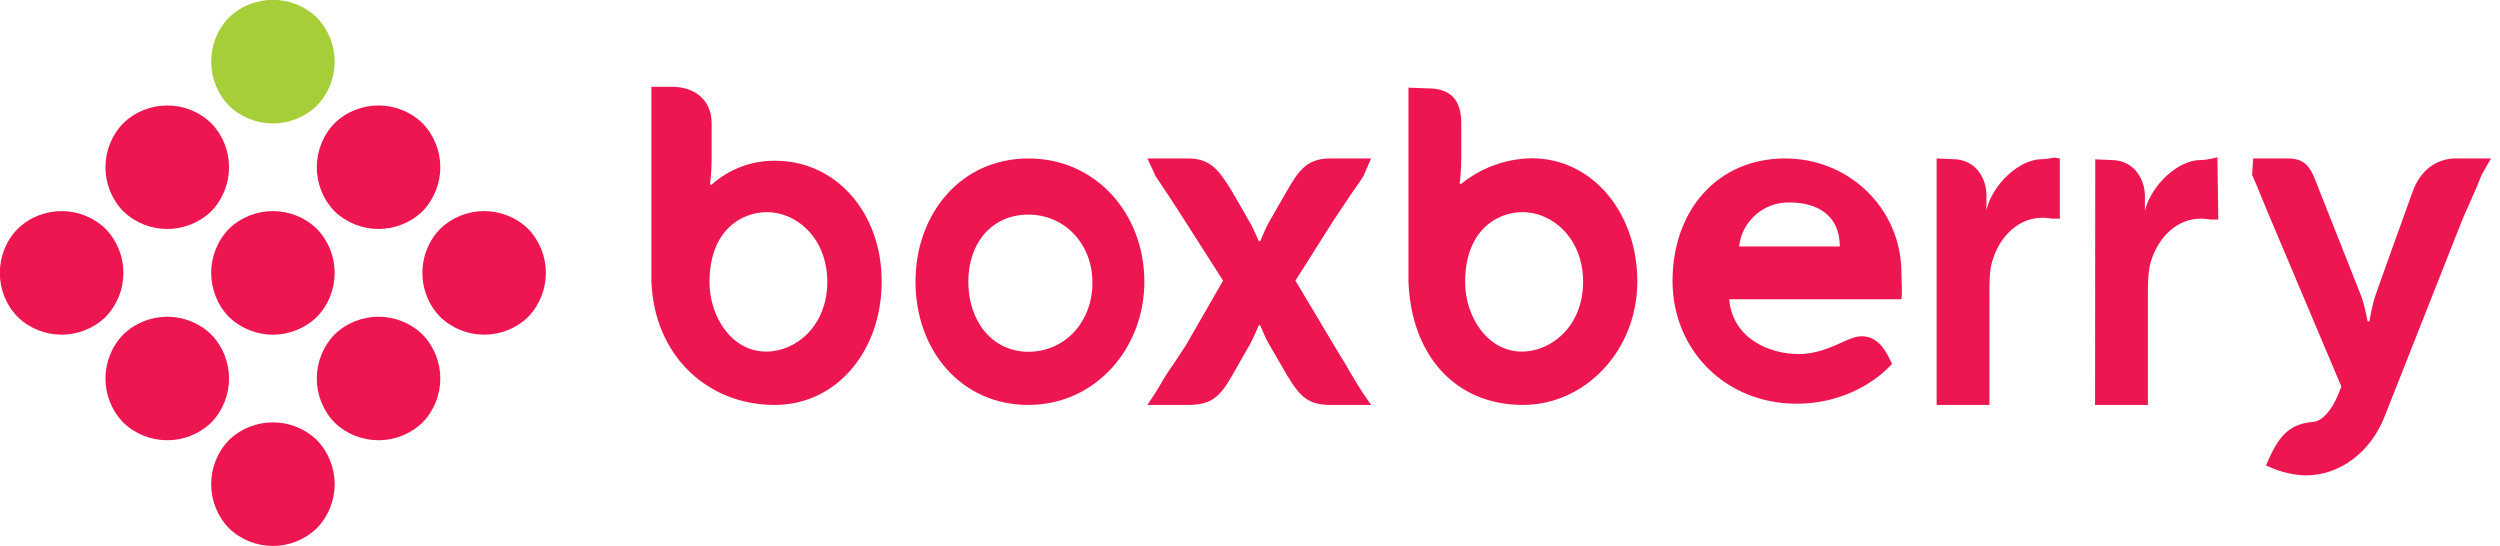
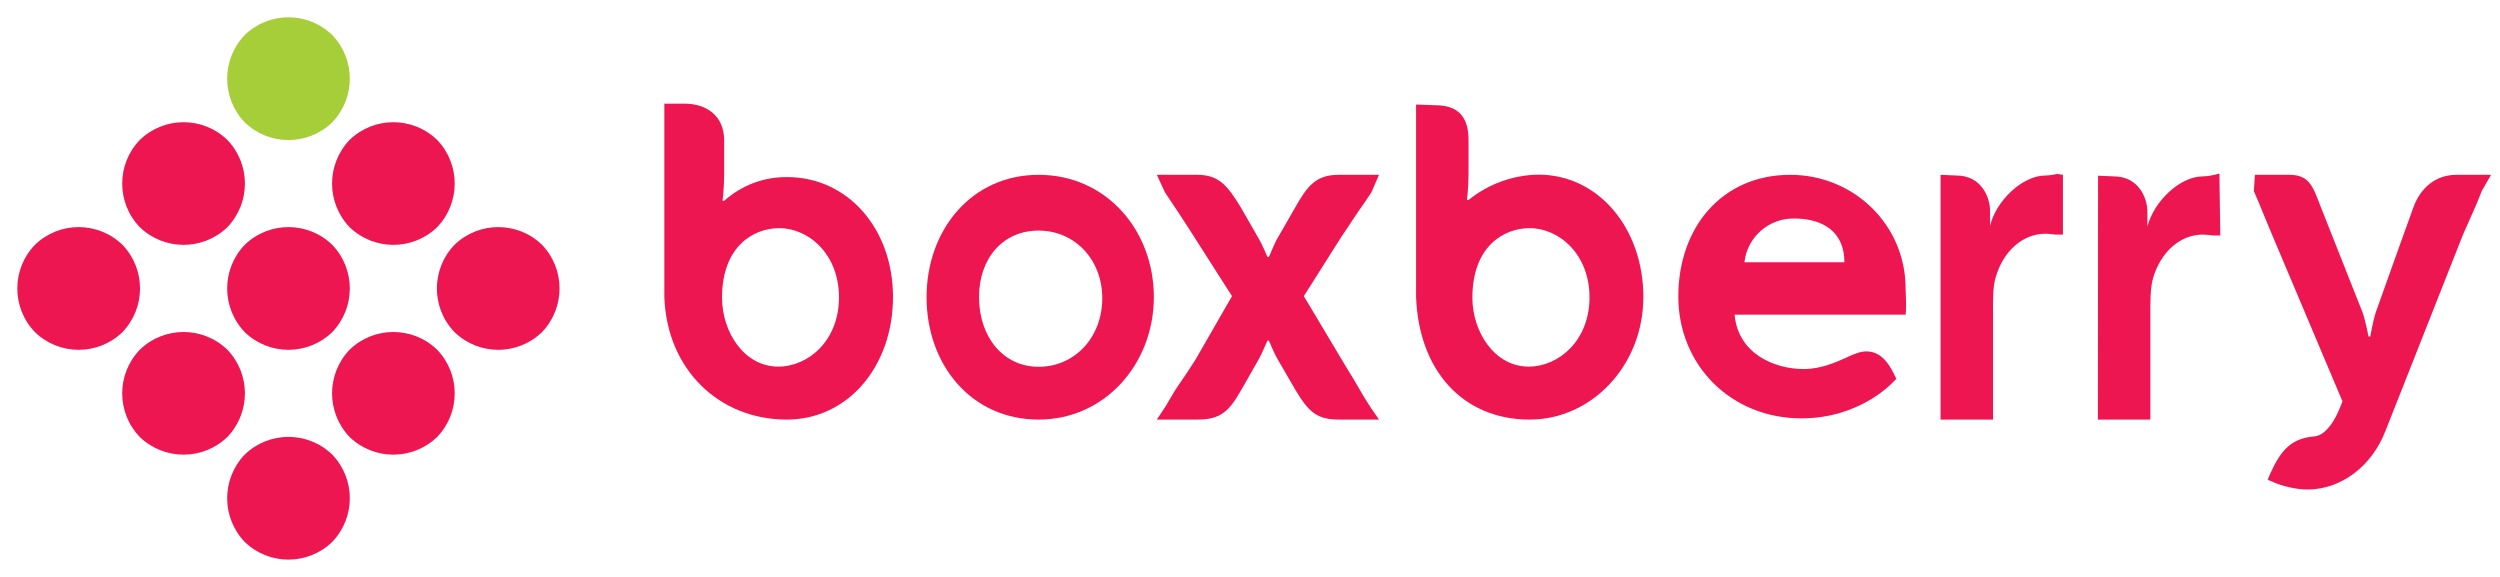
- <svg xmlns="http://www.w3.org/2000/svg" xmlns:xlink="http://www.w3.org/1999/xlink" width="142" height="31" viewBox="0 0 142 31">
-   <defs>
-     <path id="ztqba" d="M153.49 28l-.53.92c-.22.57-.37.92-.58 1.38a51 51 0 0 0-.5 1.13l-4.44 11.24c-.78 2-2.53 3.33-4.45 3.33-.66 0-1.44-.2-1.88-.39l-.4-.17.17-.4c.62-1.36 1.23-1.97 2.52-2.08.49-.04 1.02-.62 1.4-1.53l.19-.47-4.03-9.54-.54-1.3c-.15-.37-.3-.74-.5-1.19l.06-.93h1.98c1.15 0 1.35.7 1.79 1.84l2.38 6.01c.16.41.35 1.4.35 1.4h.1s.15-.88.32-1.4c.17-.51 2.15-6 2.15-6 .41-1.12 1.28-1.85 2.45-1.85z" />
-     <path id="ztqbb" d="M124.83 30.92v-.87c0-.77-.5-2.01-1.92-2.01L122 28v14h3v-6c0-.77-.02-1.6.16-2.16.44-1.5 1.56-2.47 2.83-2.47.3 0 .57.05.57.05h.44V28l-.34-.05c-.01 0-.35.09-.67.09-1.3 0-2.81 1.43-3.16 2.88z" />
-     <path id="ztqbc" d="M133.83 30.97v-.87c0-.77-.5-2.01-1.92-2.01l-.9-.04L131 42h3v-5.95c0-.77-.01-1.6.16-2.16.45-1.5 1.56-2.47 2.83-2.47.31 0 .57.05.57.05h.44l-.05-3.54-.29.07c-.01 0-.35.09-.67.09-1.29 0-2.8 1.43-3.16 2.88z" />
-     <path id="ztqbd" d="M67 35c0-2.21 1.35-3.81 3.41-3.81 2.07 0 3.64 1.66 3.64 3.87 0 2.23-1.57 3.92-3.64 3.92-2.06 0-3.41-1.75-3.41-3.98zm-3 0c0 3.87 2.56 7 6.41 7 3.8 0 6.59-3.2 6.59-7 0-3.84-2.73-7-6.59-7-3.85 0-6.41 3.16-6.41 7z" />
-     <path id="ztqbe" d="M55.52 38.97c-1.97 0-3.22-2-3.22-3.94 0-2.94 1.8-3.98 3.27-3.98 1.68 0 3.42 1.48 3.42 3.96s-1.76 3.96-3.47 3.96m-3.1-9.48h-.09s.09-.72.09-1.46V26c0-1.34-.98-2.07-2.25-2.07H49v11.06c.15 4.17 3.15 7.01 7 7.01 3.55 0 6.08-3.1 6.08-7.01 0-3.92-2.6-6.86-6.05-6.86a5.3 5.3 0 0 0-3.61 1.36z" />
-     <path id="ztqbf" d="M98.44 38.97c-1.96 0-3.22-2-3.22-3.94 0-2.94 1.8-3.98 3.27-3.98 1.68 0 3.43 1.48 3.43 3.96s-1.77 3.96-3.48 3.96M95 29.44h-.09s.09-.72.09-1.45V26c0-1.34-.62-1.98-1.89-1.98L92 23.98v11c.15 4.19 2.65 7.02 6.5 7.02 3.55 0 6.5-3.1 6.5-7.01 0-3.91-2.55-7-6-7a6.5 6.5 0 0 0-4 1.45z" />
-     <path id="ztqbg" d="M85.58 34.94l2.12-3.35 1-1.5c.24-.34.48-.68.74-1.08l.44-1.01h-2.31c-1.3 0-1.78.63-2.47 1.84l-1.07 1.86c-.12.22-.44.98-.45 1h-.08s-.3-.7-.47-1l-1.07-1.86c-.74-1.21-1.23-1.84-2.48-1.84h-2.31l.47 1.01c.56.83.88 1.32 1.36 2.06l2.47 3.87-2.1 3.65c-.38.6-.68 1.04-1 1.5-.24.34-.49.83-.75 1.23l-.45.68h2.32c1.3 0 1.8-.45 2.49-1.66l1.06-1.86c.12-.22.45-.98.46-1h.08s.29.7.46 1l1.08 1.86c.73 1.21 1.2 1.66 2.46 1.66h2.3l-.47-.68c-.55-.83-.86-1.47-1.34-2.21z" />
-     <path id="ztqbh" d="M116.5 33h-5.72a2.82 2.82 0 0 1 2.86-2.5c1.62 0 2.86.75 2.86 2.5zm.22 5.4l-.05.03c-.68.3-1.51.68-2.5.68-1.68 0-3.76-.89-3.95-3.11H120c.06-.42 0-1.17 0-1.5 0-3.64-2.96-6.5-6.6-6.5-3.89 0-6.4 2.99-6.4 6.96 0 3.92 3 6.97 7.05 6.97 3.28 0 5.12-1.96 5.2-2.04l.22-.22-.13-.27c-.3-.6-.74-1.3-1.59-1.3-.36 0-.7.16-1.03.3z" />
-     <path id="ztqbi" d="M25 44a3.6 3.6 0 0 1 5 0 3.6 3.6 0 0 1 0 5 3.6 3.6 0 0 1-5 0 3.61 3.61 0 0 1 0-5" />
-     <path id="ztqbj" d="M31 38a3.61 3.61 0 0 0 0 5 3.61 3.61 0 0 0 5 0 3.6 3.6 0 0 0 0-5 3.6 3.6 0 0 0-5 0" />
-     <path id="ztqbk" d="M37 32a3.6 3.6 0 0 0 0 5 3.6 3.6 0 0 0 5 0 3.61 3.61 0 0 0 0-5 3.6 3.6 0 0 0-5 0" />
-     <path id="ztqbl" d="M19 38a3.6 3.6 0 0 0 0 5 3.61 3.61 0 0 0 5 0 3.6 3.6 0 0 0 0-5 3.6 3.6 0 0 0-5 0" />
-     <path id="ztqbm" d="M13 32a3.6 3.6 0 0 0 0 5 3.6 3.6 0 0 0 5 0 3.6 3.6 0 0 0 0-5 3.6 3.6 0 0 0-5 0" />
-     <path id="ztqbn" d="M25 32a3.61 3.61 0 0 0 0 5 3.6 3.6 0 0 0 5 0 3.6 3.6 0 0 0 0-5 3.6 3.6 0 0 0-5 0" />
-     <path id="ztqbo" d="M19 26a3.6 3.6 0 0 0 0 5 3.61 3.61 0 0 0 5 0 3.6 3.6 0 0 0 0-5 3.6 3.6 0 0 0-5 0" />
-     <path id="ztqbp" d="M31 26a3.61 3.61 0 0 0 0 5 3.61 3.61 0 0 0 5 0 3.6 3.6 0 0 0 0-5 3.6 3.6 0 0 0-5 0" />
-     <path id="ztqbq" d="M25 20a3.6 3.6 0 0 1 5 0 3.6 3.6 0 0 1 0 5 3.6 3.6 0 0 1-5 0 3.61 3.61 0 0 1 0-5" />
-   </defs>
-   <g>
-     <g transform="translate(-12 -19)">
-       <g>
-         <g>
-           <use fill="#ed1651" xlink:href="#ztqba" />
+ <svg xmlns="http://www.w3.org/2000/svg" width="143px" height="33px" viewBox="0 0 143 33" version="1.1">
+   <g id="Page-1" stroke="none" stroke-width="1" fill="none" fill-rule="evenodd">
+     <g id="boxberry" transform="translate(0.990367, 0.990367)" fill-rule="nonzero">
+       <g id="Group" transform="translate(37.00963, 4.939633)" fill="#ED1651">
+         <g id="ztqba-link" transform="translate(90.92, 4.07)">
+           <path d="M13.57,0 L13.04,0.92 C12.82,1.49 12.67,1.84 12.46,2.3 C12.289,2.675 12.122,3.051 11.96,3.43 L7.52,14.67 C6.74,16.67 4.99,18 3.07,18 C2.41,18 1.63,17.8 1.19,17.61 L0.79,17.44 L0.96,17.04 C1.58,15.68 2.19,15.07 3.48,14.96 C3.97,14.92 4.5,14.34 4.88,13.43 L5.07,12.96 L1.04,3.42 L0.5,2.12 C0.35,1.75 0.2,1.38 -2.84217094e-14,0.93 L0.06,0 L2.04,0 C3.19,0 3.39,0.7 3.83,1.84 L6.21,7.85 C6.37,8.26 6.56,9.25 6.56,9.25 L6.66,9.25 C6.66,9.25 6.81,8.37 6.98,7.85 C7.15,7.34 9.13,1.85 9.13,1.85 C9.54,0.73 10.41,0 11.58,0 L13.57,0 Z" id="ztqba" />
        </g>
-         <g>
-           <use fill="#ed1651" xlink:href="#ztqbb" />
+         <g id="ztqbb-link" transform="translate(73, 4.02)">
+           <path d="M2.83,2.97 L2.83,2.1 C2.83,1.33 2.33,0.09 0.91,0.09 L0,0.05 L0,14.05 L3,14.05 L3,8.05 C3,7.28 2.98,6.45 3.16,5.89 C3.6,4.39 4.72,3.42 5.99,3.42 C6.29,3.42 6.56,3.47 6.56,3.47 L7,3.47 L7,0.05 L6.66,-3.55271368e-15 C6.65,-3.55271368e-15 6.31,0.09 5.99,0.09 C4.69,0.09 3.18,1.52 2.83,2.97 L2.83,2.97 Z" id="ztqbb" />
        </g>
-         <g>
-           <use fill="#ed1651" xlink:href="#ztqbc" />
+         <g id="ztqbc-link" transform="translate(82, 4)">
+           <path d="M2.83,3.04 L2.83,2.17 C2.83,1.4 2.33,0.16 0.91,0.16 L0.01,0.12 L0,14.07 L3,14.07 L3,8.12 C3,7.35 2.99,6.52 3.16,5.96 C3.61,4.46 4.72,3.49 5.99,3.49 C6.3,3.49 6.56,3.54 6.56,3.54 L7,3.54 L6.95,-3.55271368e-15 L6.66,0.07 C6.65,0.07 6.31,0.16 5.99,0.16 C4.7,0.16 3.19,1.59 2.83,3.04 L2.83,3.04 Z" id="ztqbc" />
        </g>
-         <g>
-           <use fill="#ed1651" xlink:href="#ztqbd" />
+         <g id="ztqbd-link" transform="translate(15, 4.07)">
+           <path d="M3,7 C3,4.79 4.35,3.19 6.41,3.19 C8.48,3.19 10.05,4.85 10.05,7.06 C10.05,9.29 8.48,10.98 6.41,10.98 C4.35,10.98 3,9.23 3,7 L3,7 Z M0,7 C0,10.87 2.56,14 6.41,14 C10.21,14 13,10.8 13,7 C13,3.16 10.27,0 6.41,0 C2.56,0 0,3.16 0,7 Z" id="ztqbd" />
        </g>
-         <g>
-           <use fill="#ed1651" xlink:href="#ztqbe" />
+         <g id="ztqbe-link">
+           <path d="M6.52,15.04 C4.55,15.04 3.3,13.04 3.3,11.1 C3.3,8.16 5.1,7.12 6.57,7.12 C8.25,7.12 9.99,8.6 9.99,11.08 C9.99,13.56 8.23,15.04 6.52,15.04 M3.42,5.56 L3.33,5.56 C3.33,5.56 3.42,4.84 3.42,4.1 L3.42,2.07 C3.42,0.73 2.44,-7.10542736e-15 1.17,-7.10542736e-15 L0,-7.10542736e-15 L0,11.06 C0.15,15.23 3.15,18.07 7,18.07 C10.55,18.07 13.08,14.97 13.08,11.06 C13.08,7.14 10.48,4.2 7.03,4.2 C5.699,4.184 4.41,4.669 3.42,5.56 L3.42,5.56 Z" id="ztqbe" />
        </g>
-         <g>
-           <use fill="#ed1651" xlink:href="#ztqbf" />
+         <g id="ztqbf-link" transform="translate(43, 0.05)">
+           <path d="M6.44,14.99 C4.48,14.99 3.22,12.99 3.22,11.05 C3.22,8.11 5.02,7.07 6.49,7.07 C8.17,7.07 9.92,8.55 9.92,11.03 C9.92,13.51 8.15,14.99 6.44,14.99 M3,5.46 L2.91,5.46 C2.91,5.46 3,4.74 3,4.01 L3,2.02 C3,0.68 2.38,0.04 1.11,0.04 L0,-3.55271368e-15 L0,11 C0.15,15.19 2.65,18.02 6.5,18.02 C10.05,18.02 13,14.92 13,11.01 C13,7.1 10.45,4.01 7,4.01 C5.542,4.031 4.133,4.542 3,5.46 L3,5.46 Z" id="ztqbf" />
        </g>
-         <g>
-           <use fill="#ed1651" xlink:href="#ztqbg" />
+         <g id="ztqbg-link" transform="translate(28.17, 4.07)">
+           <path d="M8.41,6.94 L10.53,3.59 L11.53,2.09 C11.77,1.75 12.01,1.41 12.27,1.01 L12.71,7.10542736e-15 L10.4,7.10542736e-15 C9.1,7.10542736e-15 8.62,0.63 7.93,1.84 L6.86,3.7 C6.74,3.92 6.42,4.68 6.41,4.7 L6.33,4.7 C6.33,4.7 6.03,4 5.86,3.7 L4.79,1.84 C4.05,0.63 3.56,7.10542736e-15 2.31,7.10542736e-15 L-1.42108547e-14,7.10542736e-15 L0.47,1.01 C1.03,1.84 1.35,2.33 1.83,3.07 L4.3,6.94 L2.2,10.59 C1.82,11.19 1.52,11.63 1.2,12.09 C0.96,12.43 0.71,12.92 0.45,13.32 L-1.42108547e-14,14 L2.32,14 C3.62,14 4.12,13.55 4.81,12.34 L5.87,10.48 C5.99,10.26 6.32,9.5 6.33,9.48 L6.41,9.48 C6.41,9.48 6.7,10.18 6.87,10.48 L7.95,12.34 C8.68,13.55 9.15,14 10.41,14 L12.71,14 L12.24,13.32 C11.69,12.49 11.38,11.85 10.9,11.11 L8.41,6.94 Z" id="ztqbg" />
        </g>
-         <g>
-           <use fill="#ed1651" xlink:href="#ztqbh" />
+         <g id="ztqbh-link" transform="translate(58, 4.07)">
+           <path d="M9.5,5 L3.78,5 C3.945,3.553 5.184,2.47 6.64,2.5 C8.26,2.5 9.5,3.25 9.5,5 Z M9.72,10.4 L9.67,10.43 C8.99,10.73 8.16,11.11 7.17,11.11 C5.49,11.11 3.41,10.22 3.22,8 L13,8 C13.06,7.58 13,6.83 13,6.5 C13,2.86 10.04,3.55271368e-15 6.4,3.55271368e-15 C2.51,3.55271368e-15 0,2.99 0,6.96 C0,10.88 3,13.93 7.05,13.93 C10.33,13.93 12.17,11.97 12.25,11.89 L12.47,11.67 L12.34,11.4 C12.04,10.8 11.6,10.1 10.75,10.1 C10.39,10.1 10.05,10.26 9.72,10.4 Z" id="ztqbh" />
        </g>
      </g>
-       <g>
-         <g>
-           <use fill="#ed1651" xlink:href="#ztqbi" />
+       <g id="Group">
+         <g id="ztqbi-link" transform="translate(12.00388, 24)" fill="#ED1651">
+           <path d="M1.006,1.01 C2.401,-0.337 4.611,-0.337 6.006,1.01 C7.352,2.404 7.352,4.615 6.006,6.01 C4.611,7.356 2.401,7.356 1.006,6.01 C-0.335,4.613 -0.335,2.407 1.006,1.01" id="ztqbi" />
        </g>
-         <g>
-           <use fill="#ed1651" xlink:href="#ztqbj" />
+         <g id="ztqbj-link" transform="translate(18.00388, 18)" fill="#ED1651">
+           <path d="M1.006,1.01 C-0.335,2.407 -0.335,4.613 1.006,6.01 C2.403,7.351 4.609,7.351 6.006,6.01 C7.352,4.615 7.352,2.404 6.006,1.01 C4.611,-0.337 2.401,-0.337 1.006,1.01" id="ztqbj" />
        </g>
-         <g>
-           <use fill="#ed1651" xlink:href="#ztqbk" />
+         <g id="ztqbk-link" transform="translate(24, 12)" fill="#ED1651">
+           <path d="M1.01,1.01 C-0.337,2.404 -0.337,4.615 1.01,6.01 C2.404,7.356 4.615,7.356 6.01,6.01 C7.351,4.613 7.351,2.407 6.01,1.01 C4.615,-0.337 2.404,-0.337 1.01,1.01" id="ztqbk" />
        </g>
-         <g>
-           <use fill="#ed1651" xlink:href="#ztqbl" />
+         <g id="ztqbl-link" transform="translate(6, 18)" fill="#ED1651">
+           <path d="M1.01,1.01 C-0.337,2.404 -0.337,4.615 1.01,6.01 C2.407,7.351 4.613,7.351 6.01,6.01 C7.356,4.615 7.356,2.404 6.01,1.01 C4.615,-0.337 2.404,-0.337 1.01,1.01" id="ztqbl" />
        </g>
-         <g>
-           <use fill="#ed1651" xlink:href="#ztqbm" />
+         <g id="ztqbm-link" transform="translate(0, 12)" fill="#ED1651">
+           <path d="M1.01,1.01 C-0.337,2.404 -0.337,4.615 1.01,6.01 C2.404,7.356 4.615,7.356 6.01,6.01 C7.356,4.615 7.356,2.404 6.01,1.01 C4.615,-0.337 2.404,-0.337 1.01,1.01" id="ztqbm" />
        </g>
-         <g>
-           <use fill="#ed1651" xlink:href="#ztqbn" />
+         <g id="ztqbn-link" transform="translate(12.00388, 12)" fill="#ED1651">
+           <path d="M1.006,1.01 C-0.335,2.407 -0.335,4.613 1.006,6.01 C2.401,7.356 4.611,7.356 6.006,6.01 C7.352,4.615 7.352,2.404 6.006,1.01 C4.611,-0.337 2.401,-0.337 1.006,1.01" id="ztqbn" />
        </g>
-         <g>
-           <use fill="#ed1651" xlink:href="#ztqbo" />
+         <g id="ztqbo-link" transform="translate(6, 6)" fill="#ED1651">
+           <path d="M1.01,1.01 C-0.337,2.404 -0.337,4.615 1.01,6.01 C2.407,7.351 4.613,7.351 6.01,6.01 C7.356,4.615 7.356,2.404 6.01,1.01 C4.615,-0.337 2.404,-0.337 1.01,1.01" id="ztqbo" />
        </g>
-         <g>
-           <use fill="#ed1651" xlink:href="#ztqbp" />
+         <g id="ztqbp-link" transform="translate(18.00388, 6)" fill="#ED1651">
+           <path d="M1.006,1.01 C-0.335,2.407 -0.335,4.613 1.006,6.01 C2.403,7.351 4.609,7.351 6.006,6.01 C7.352,4.615 7.352,2.404 6.006,1.01 C4.611,-0.337 2.401,-0.337 1.006,1.01" id="ztqbp" />
        </g>
-         <g>
-           <use fill="#a6ce39" xlink:href="#ztqbq" />
+         <g id="ztqbq-link" transform="translate(12.00388, 0)" fill="#A6CE39">
+           <path d="M1.006,1.01 C2.401,-0.337 4.611,-0.337 6.006,1.01 C7.352,2.404 7.352,4.615 6.006,6.01 C4.611,7.356 2.401,7.356 1.006,6.01 C-0.335,4.613 -0.335,2.407 1.006,1.01" id="ztqbq" />
        </g>
      </g>
    </g>
  </g>
</svg>
